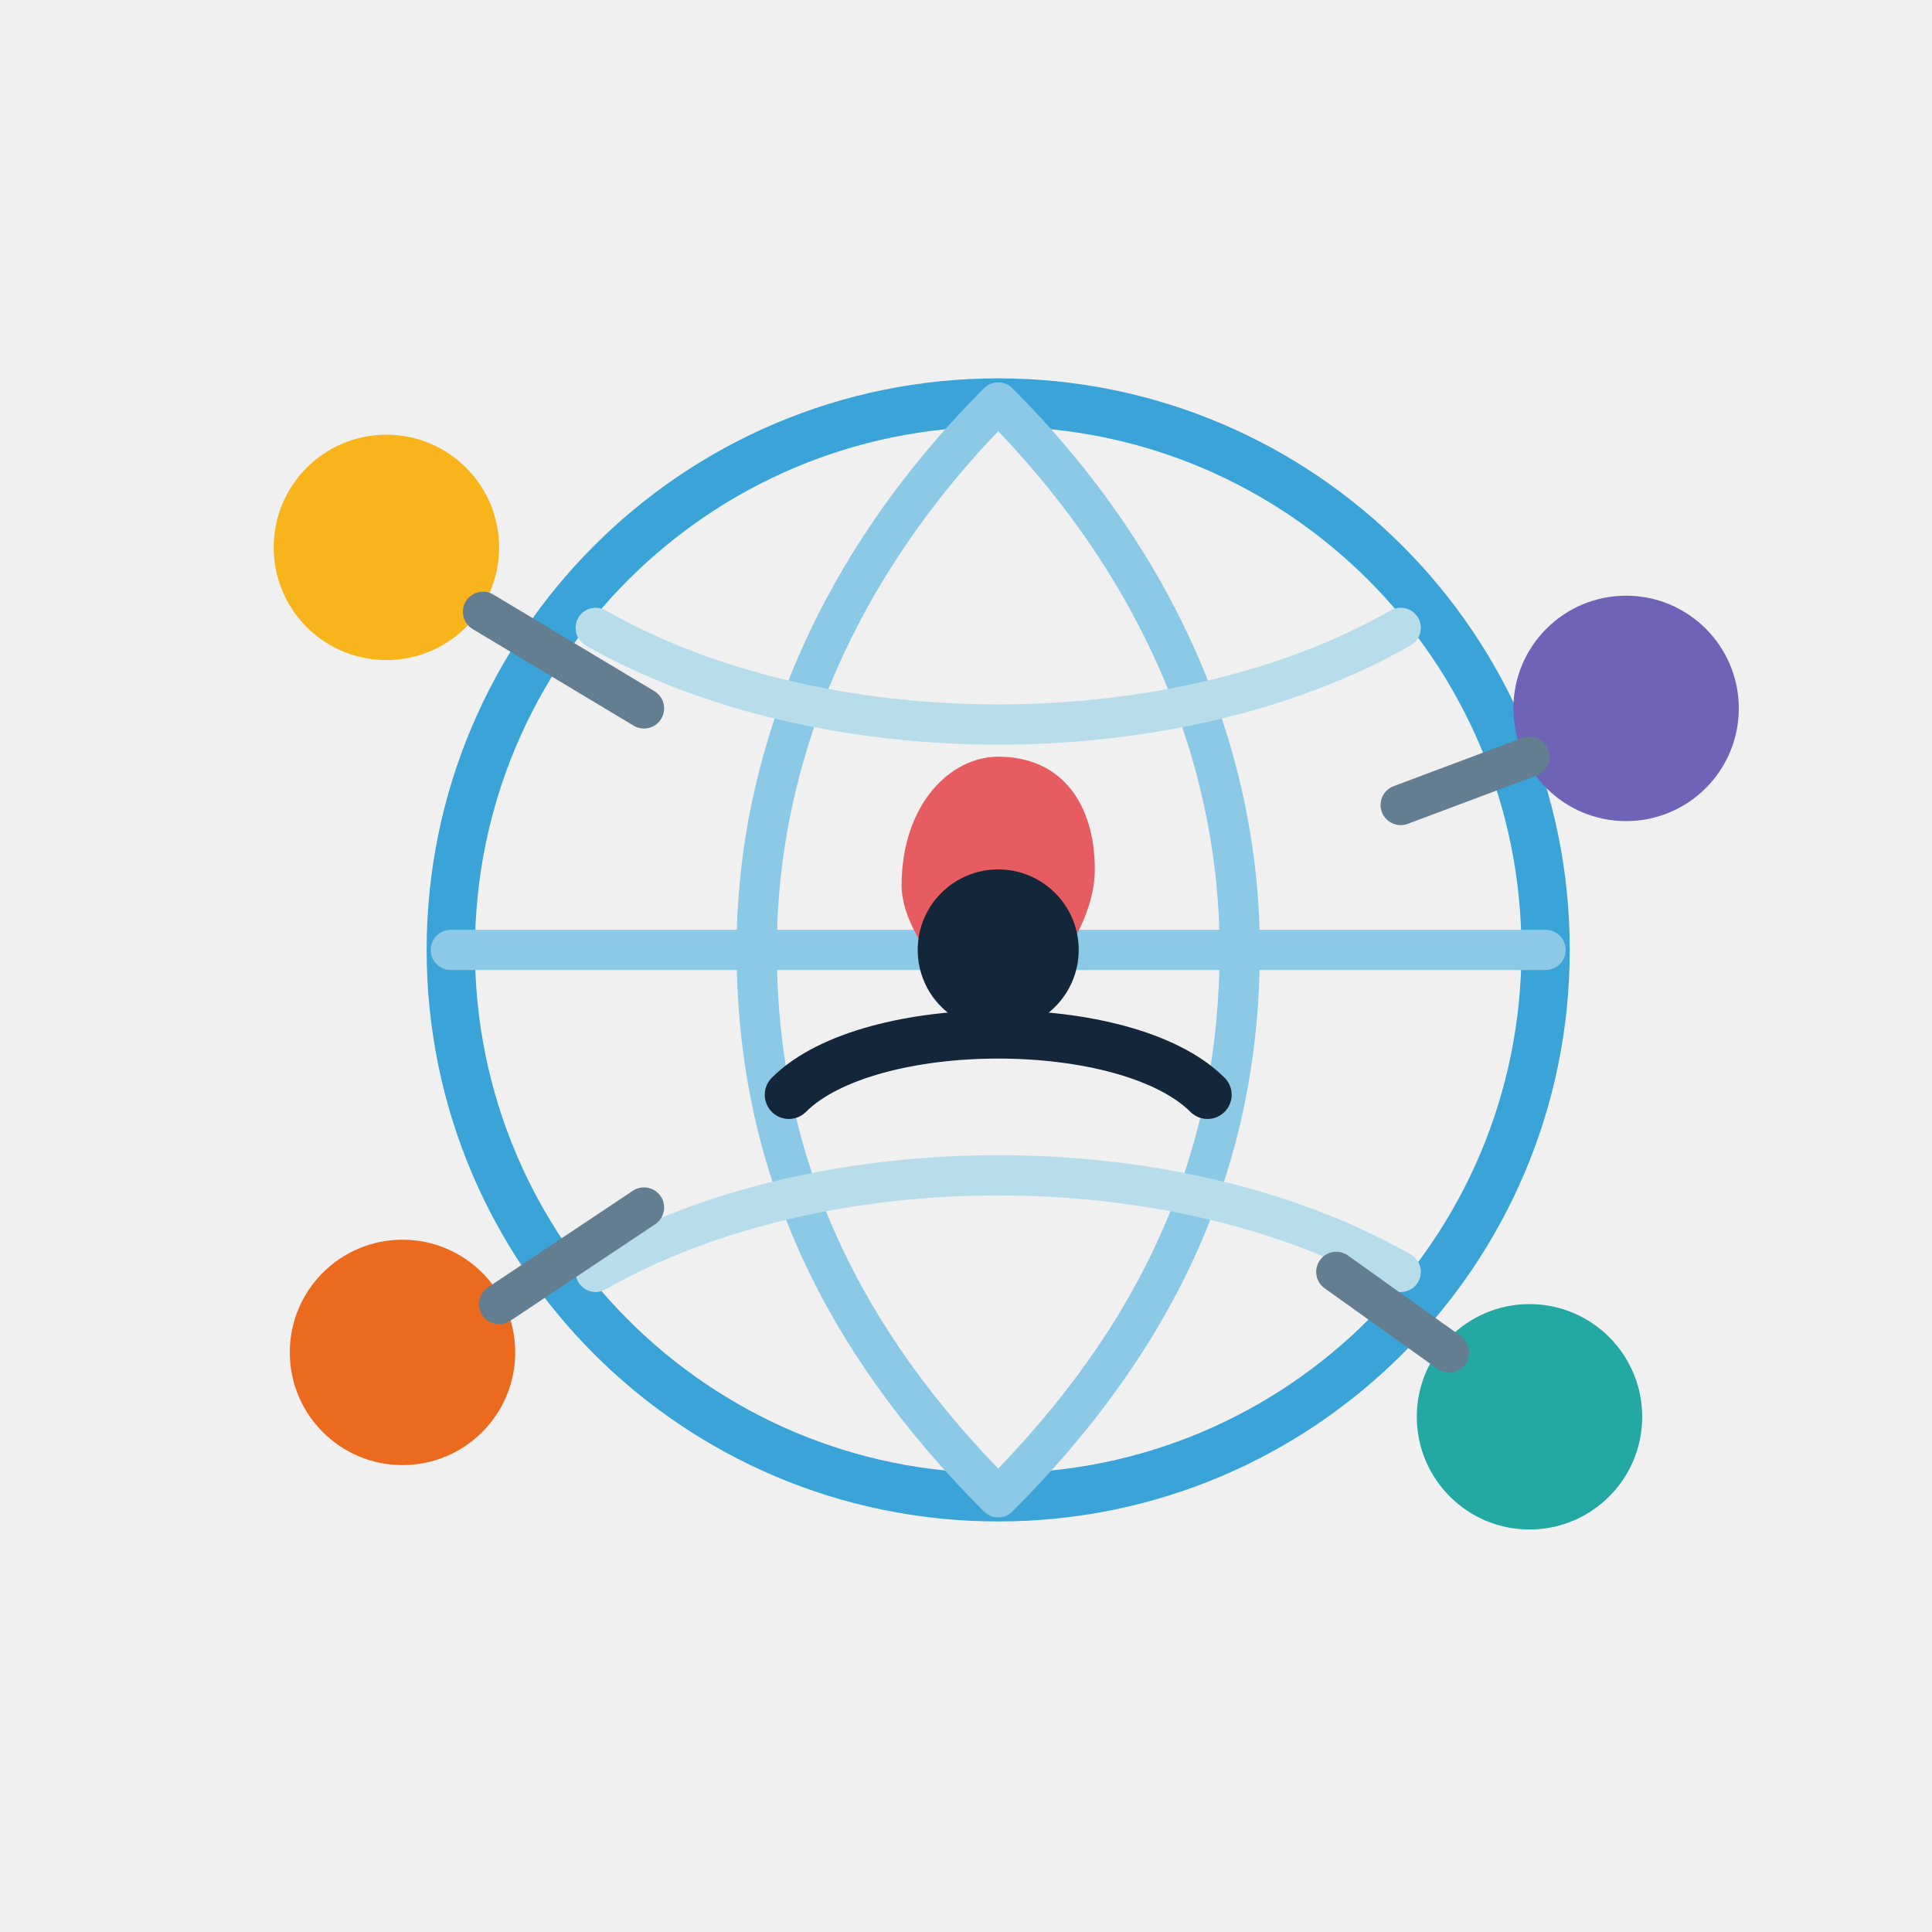
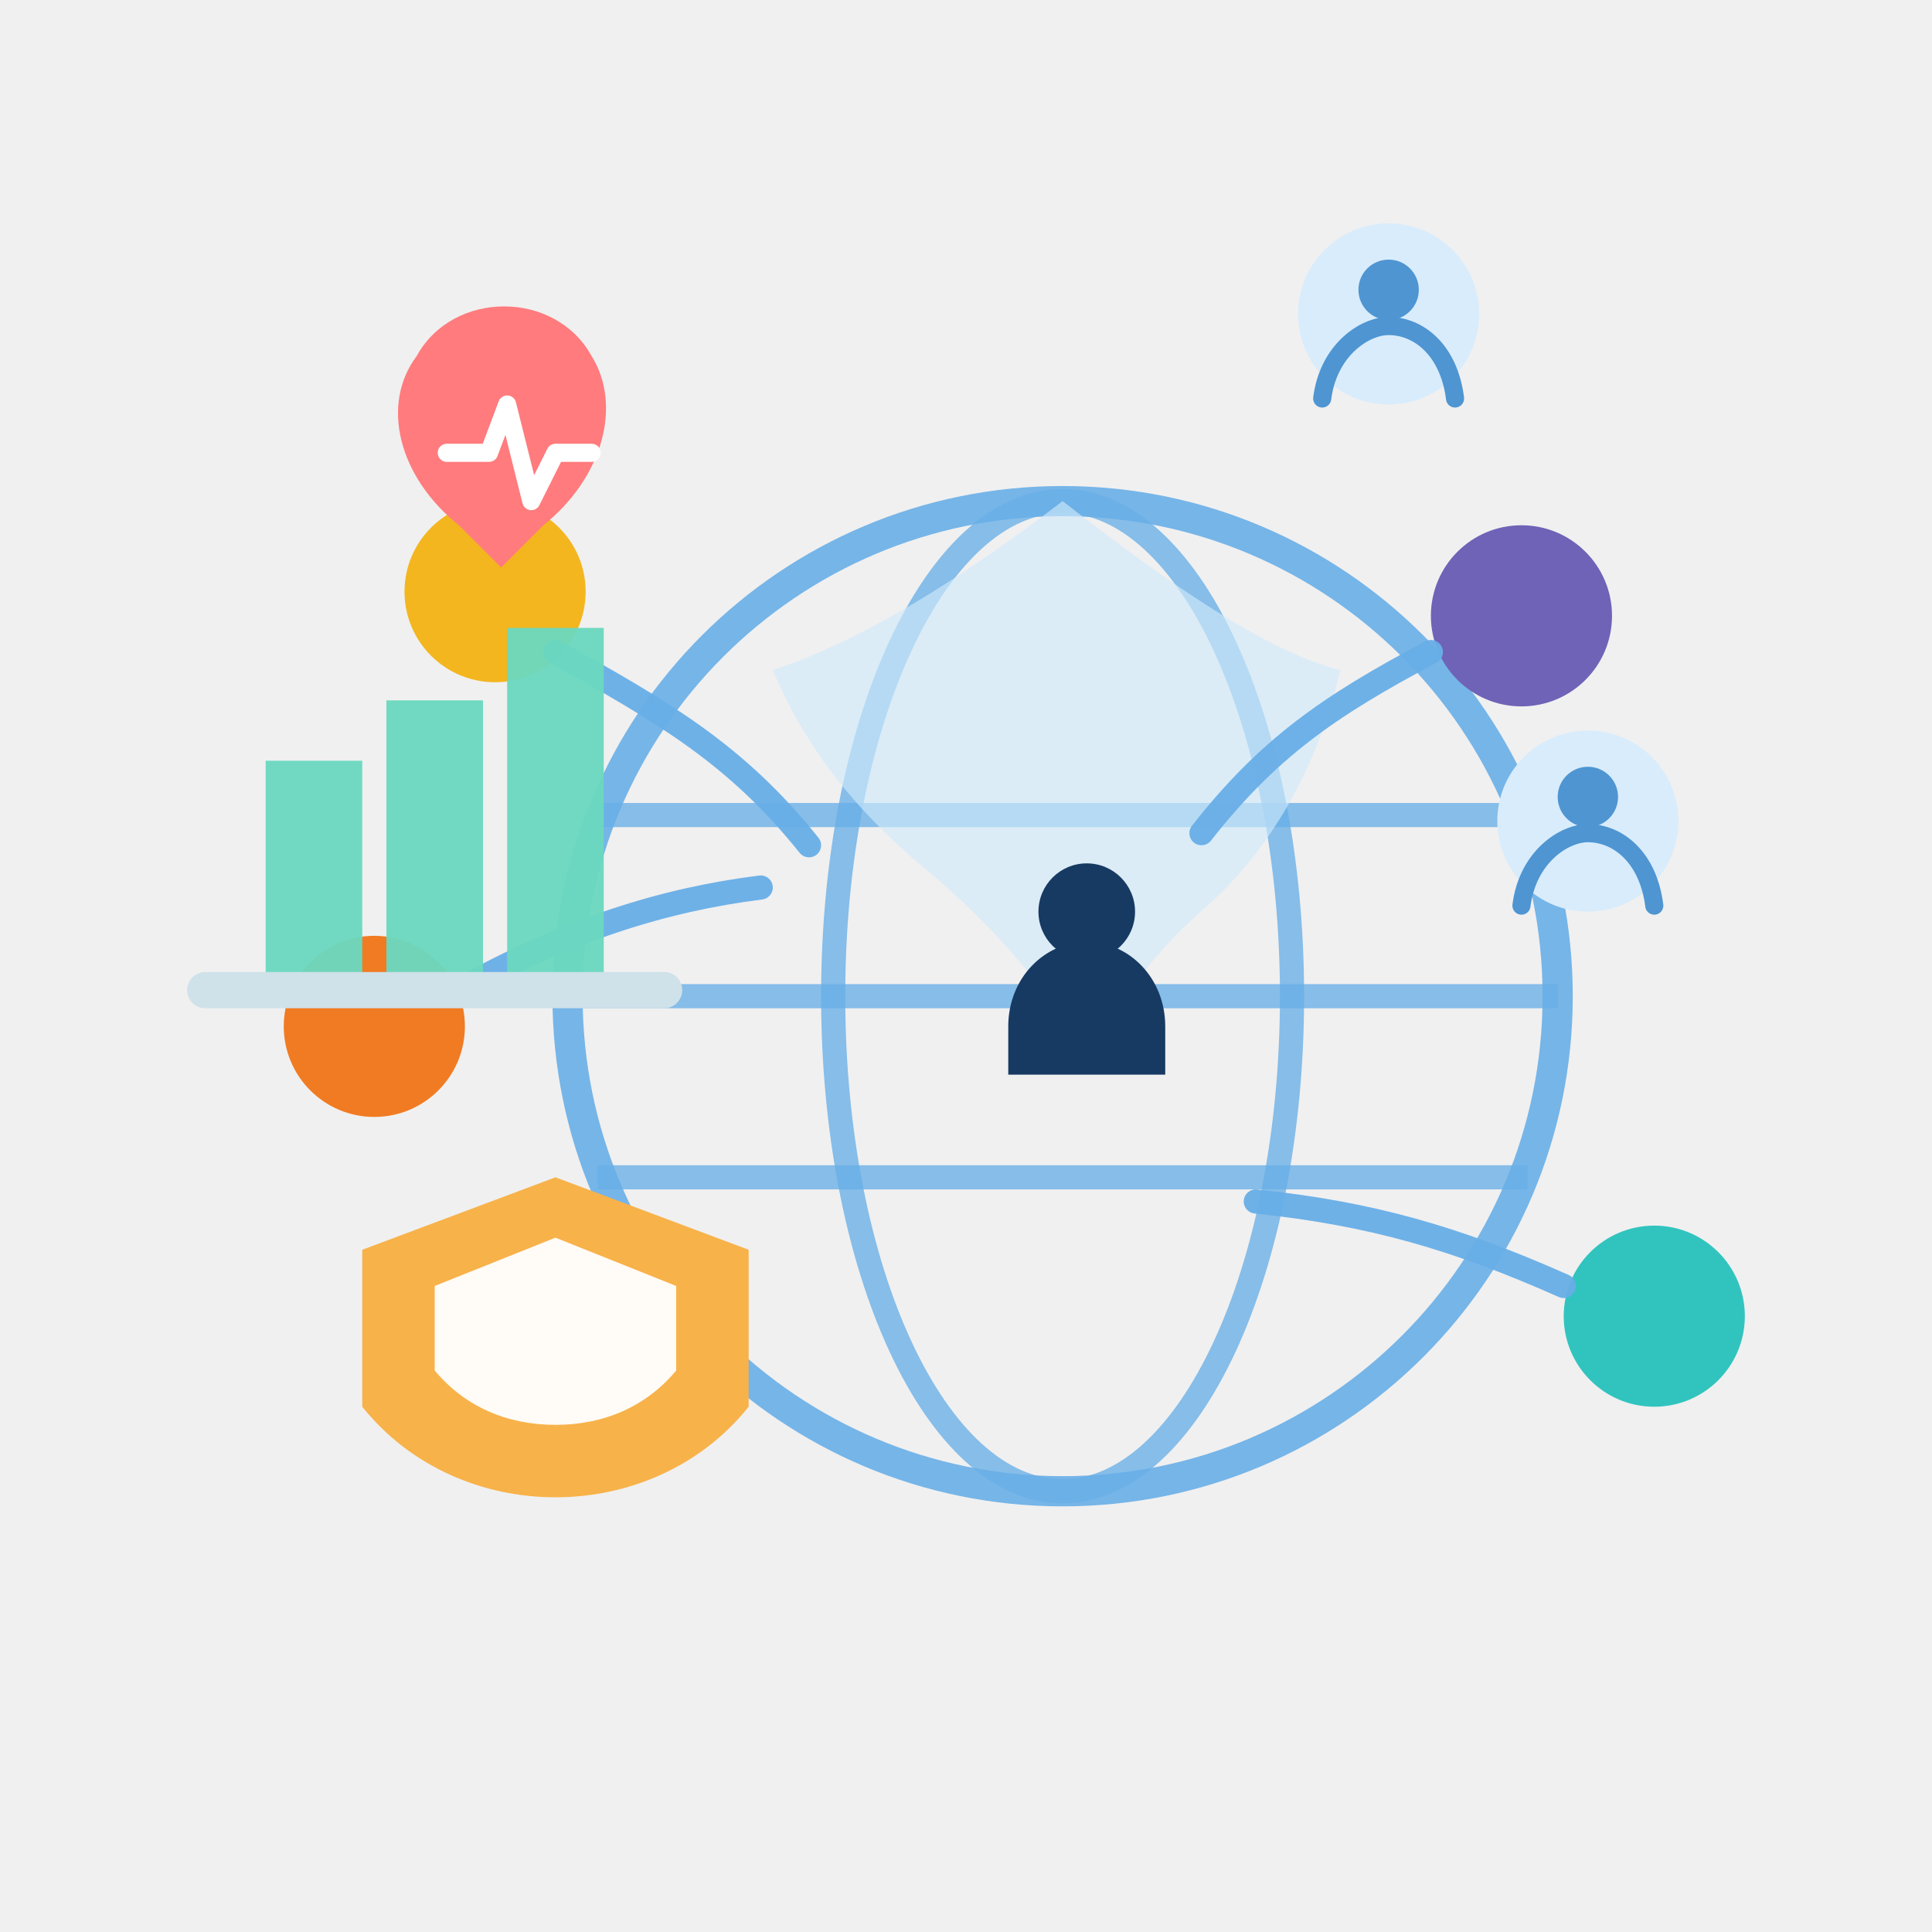
- <svg xmlns="http://www.w3.org/2000/svg" viewBox="0 0 120 120" fill="none">
-   <circle cx="62" cy="59" r="34" stroke="#3AA3D7" stroke-width="3" />
-   <path d="M28 59H96M62 25C52 35 47 47 47 59C47 72 52 83 62 93M62 25C72 35 77 47 77 59C77 72 72 83 62 93" stroke="#8CC9E7" stroke-width="2.5" stroke-linecap="round" />
-   <path d="M37 39C44 43 53 45 62 45C71 45 80 43 87 39M37 79C44 75 53 73 62 73C71 73 80 75 87 79" stroke="#B7DDEA" stroke-width="2.5" stroke-linecap="round" />
-   <circle cx="24" cy="34" r="7" fill="#F7B51B" />
-   <circle cx="101" cy="44" r="7" fill="#6E63B7" />
-   <circle cx="95" cy="88" r="7" fill="#23A8A4" />
-   <circle cx="25" cy="84" r="7" fill="#EB6A1D" />
-   <path d="M30 38L40 44M95 47L87 50M90 84L83 79M31 81L40 75" stroke="#647E91" stroke-width="2.5" stroke-linecap="round" />
-   <path d="M56 55C56 50 59 47 62 47C66 47 68 50 68 54C68 59 62 64 62 64C62 64 56 59 56 55Z" fill="#E65C61" />
-   <path d="M49 68C54 63 70 63 75 68" stroke="#14263A" stroke-width="3" stroke-linecap="round" />
-   <circle cx="62" cy="59" r="5" fill="#14263A" />
+ <svg xmlns="http://www.w3.org/2000/svg" viewBox="0 0 320 320" fill="none">
+   <circle cx="176" cy="165" r="82" stroke="#68AEE7" stroke-width="5" opacity=".9" />
+   <ellipse cx="176" cy="165" rx="38" ry="82" stroke="#68AEE7" stroke-width="4" opacity=".78" />
+   <path d="M99 135h154M94 165h164M99 195h154" stroke="#68AEE7" stroke-width="4" opacity=".78" />
+   <path d="M176 83c18 14 34 25 46 28c-4 17-12 30-22 39c-7 6-14 14-20 26c-7-14-18-25-29-34c-9-8-17-17-23-31c15-5 31-15 48-28Z" fill="#CFE9FB" opacity=".65" />
+   <path d="M167 170c0-8 6-14 13-14s13 6 13 14v8h-26v-8Z" fill="#173A63" />
+   <circle cx="180" cy="151" r="8" fill="#173A63" />
+   <circle cx="62" cy="170" r="15" fill="#F17B22" />
+   <circle cx="82" cy="98" r="15" fill="#F3B61F" />
+   <circle cx="252" cy="102" r="15" fill="#6E63B7" />
+   <circle cx="274" cy="218" r="15" fill="#31C4BF" />
+   <path d="M76 164c18-10 34-15 50-17M92 108c18 10 30 17 42 32M237 108c-17 9-27 16-38 30M259 213c-18-8-32-12-51-14" stroke="#68AEE7" stroke-width="4" stroke-linecap="round" opacity=".95" />
+   <path d="M44 126h16v36H44zM64 116h16v46H64zM84 104h16v58H84z" fill="#6BD8BF" opacity=".95" />
+   <path d="M34 164h76" stroke="#CFE1E9" stroke-width="6" stroke-linecap="round" />
+   <path d="M69 59c6-11 23-11 29 0c5 8 2 20-8 28L83 94l-7-7c-10-8-13-20-7-28Z" fill="#FF7B7D" />
+   <path d="M74 75h7l3-8l4 16l4-8h6" stroke="#fff" stroke-width="3" stroke-linecap="round" stroke-linejoin="round" />
+   <path d="M92 248c12 0 24-5 32-15v-26l-32-12l-32 12v26c8 10 20 15 32 15Z" fill="#F7B24A" />
+   <path d="M92 236c8 0 15-3 20-9v-14l-20-8l-20 8v14c5 6 12 9 20 9Z" fill="#fff" opacity=".95" />
+   <circle cx="230" cy="52" r="15" fill="#D9ECFB" />
+   <circle cx="230" cy="48" r="5" fill="#4E95D2" />
+   <path d="M219 66c1-8 7-12 11-12c5 0 10 4 11 12" stroke="#4E95D2" stroke-width="3" stroke-linecap="round" />
+   <circle cx="263" cy="136" r="15" fill="#D9ECFB" />
+   <circle cx="263" cy="132" r="5" fill="#4E95D2" />
+   <path d="M252 150c1-8 7-12 11-12c5 0 10 4 11 12" stroke="#4E95D2" stroke-width="3" stroke-linecap="round" />
</svg>
